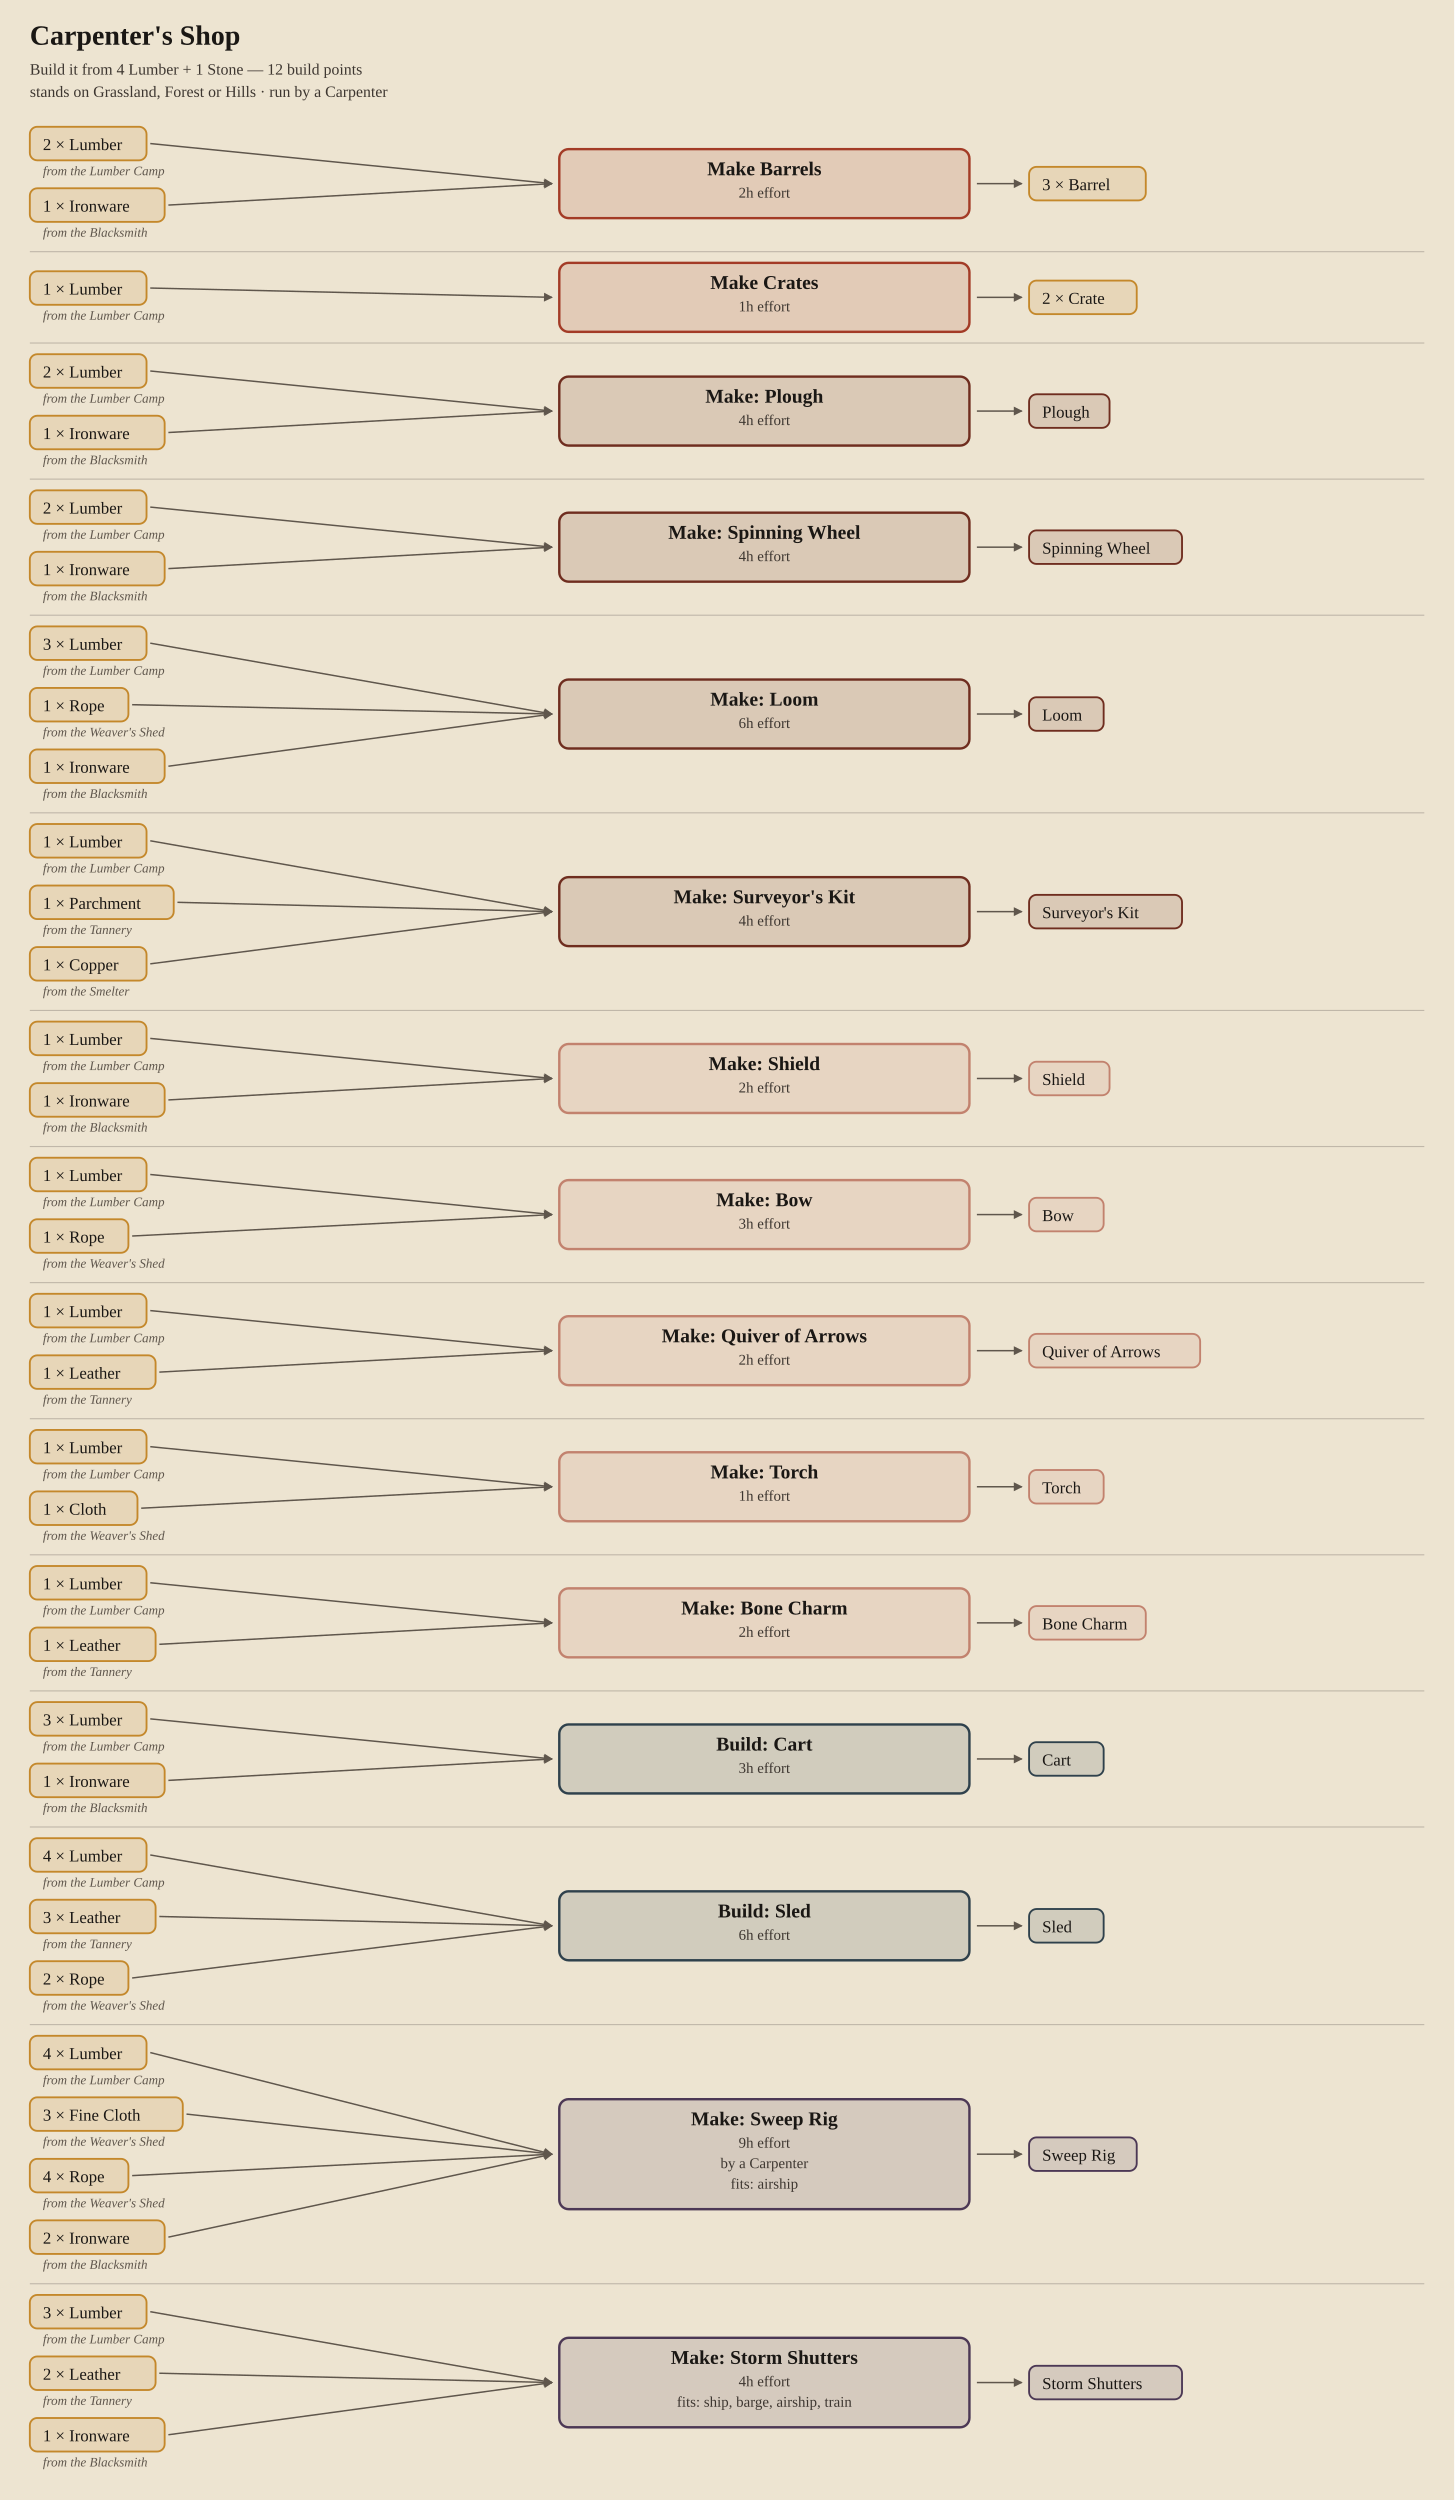
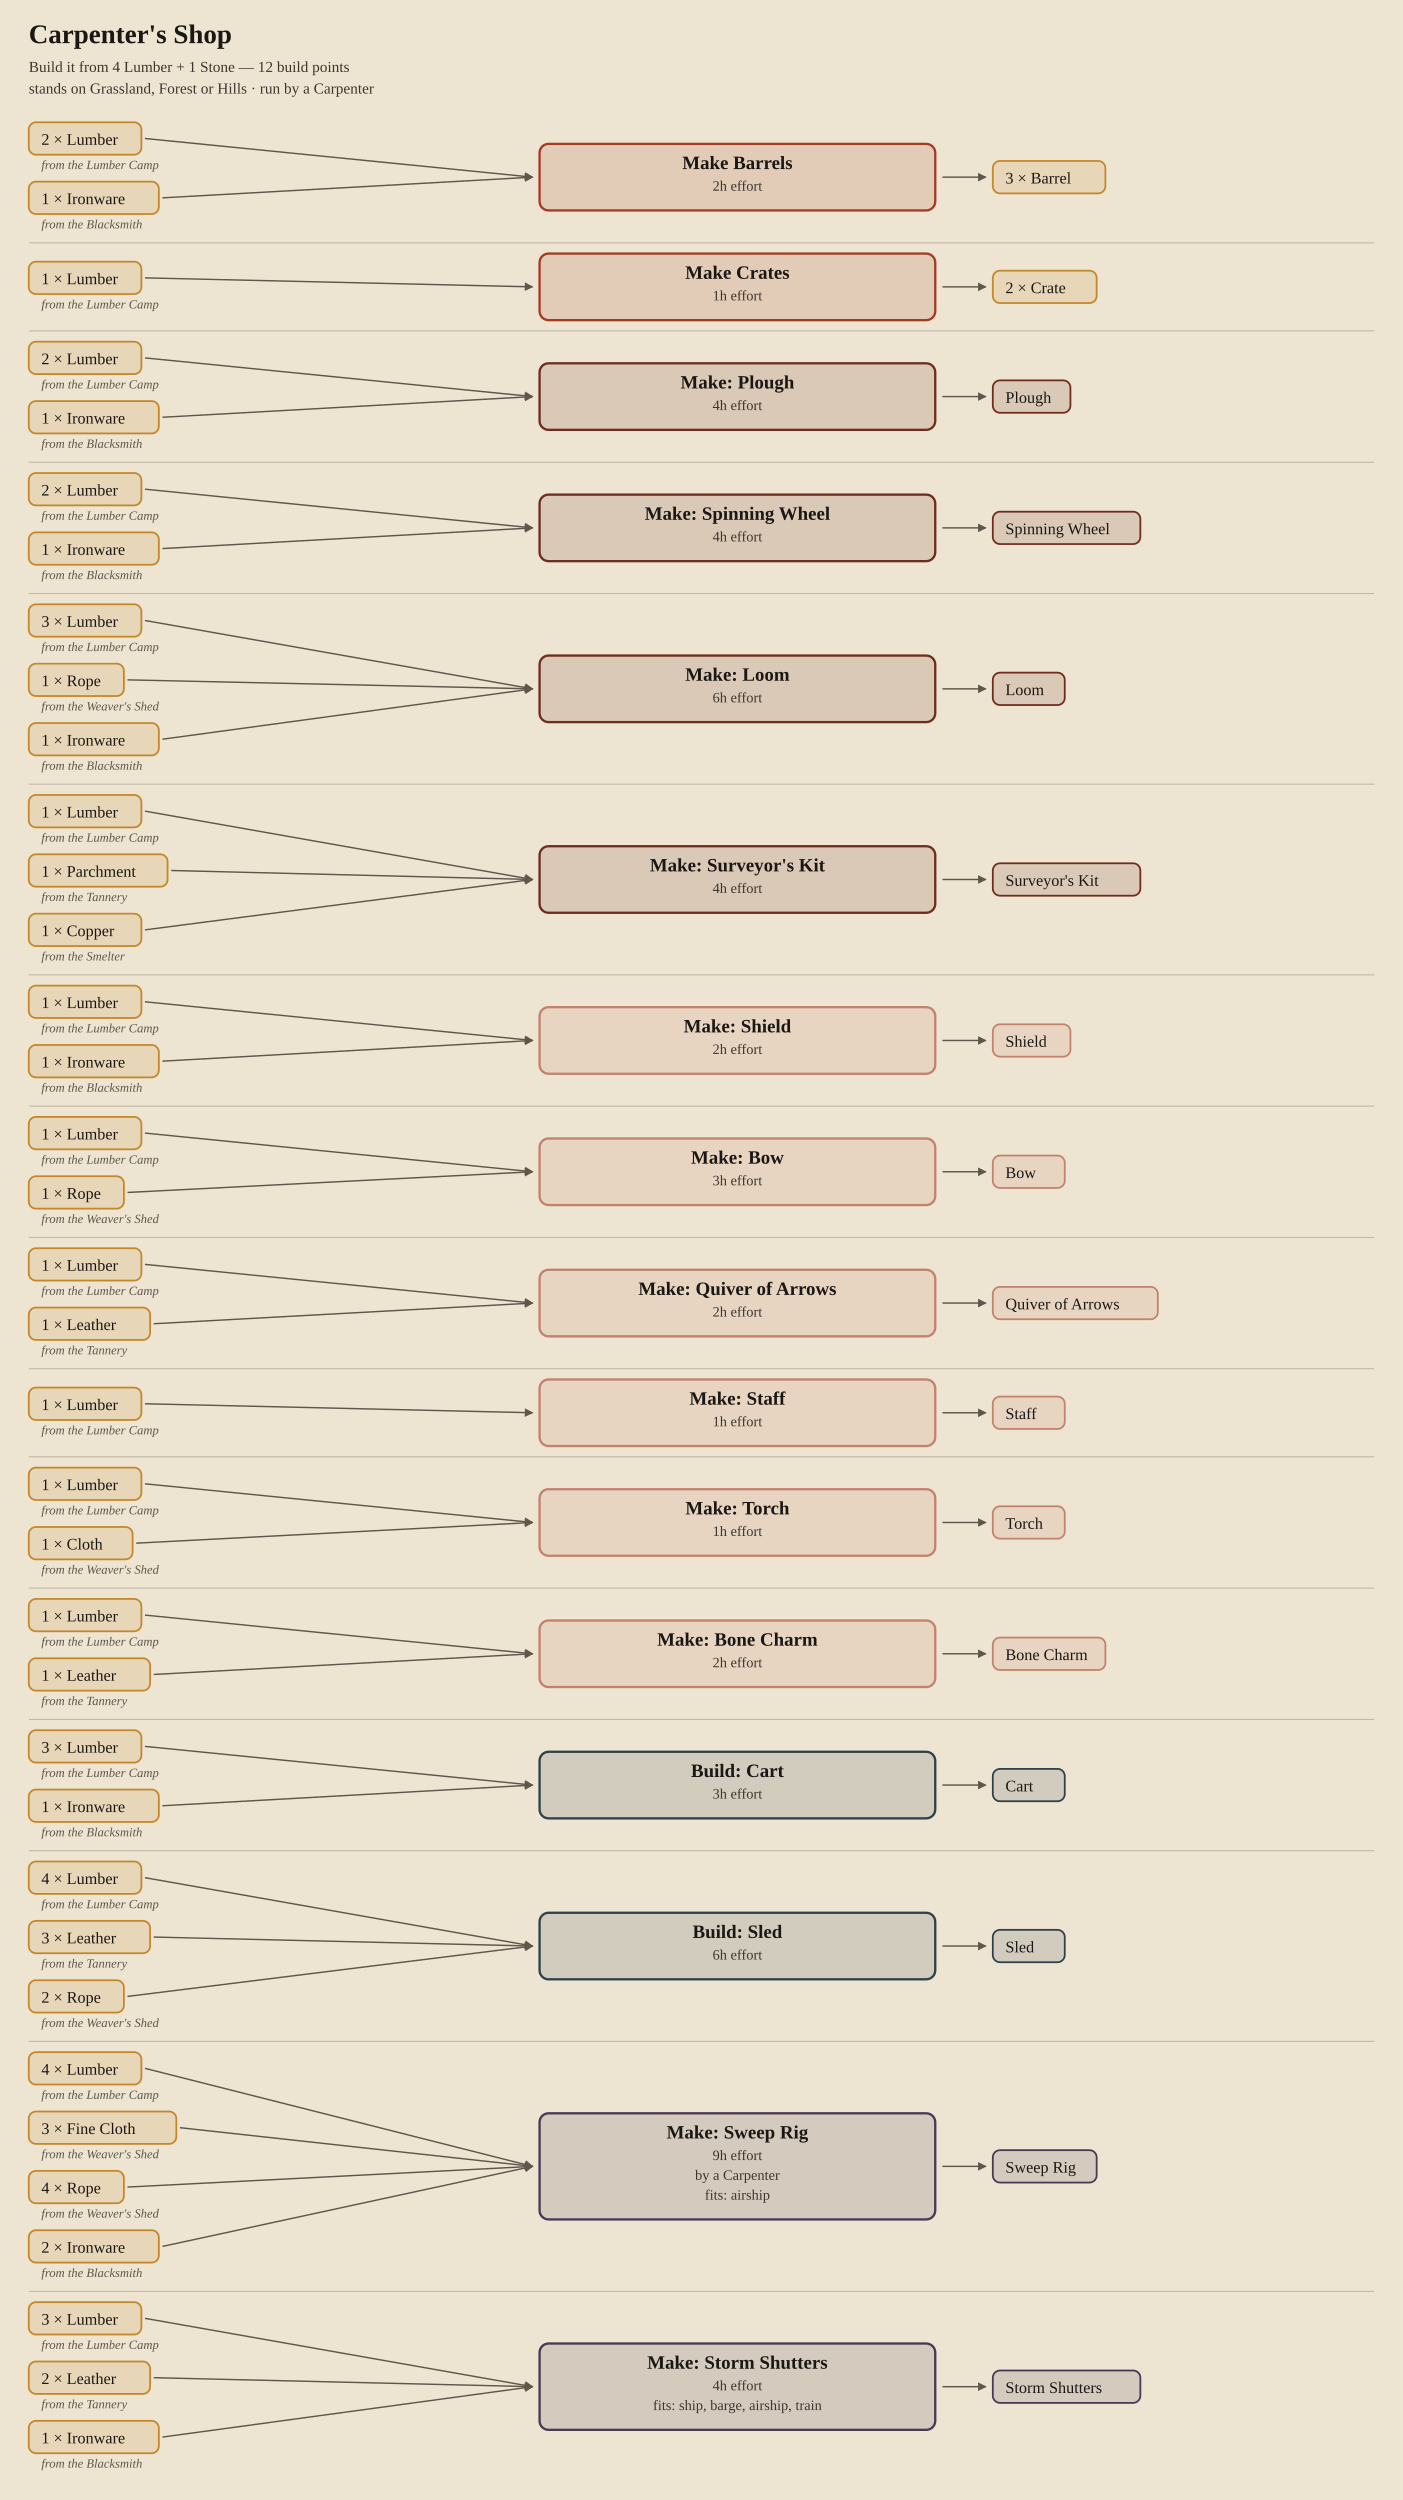
- <svg xmlns="http://www.w3.org/2000/svg" viewBox="0 0 780 1341" font-family="Georgia, 'Times New Roman', serif">
+ <svg xmlns="http://www.w3.org/2000/svg" viewBox="0 0 780 1390" font-family="Georgia, 'Times New Roman', serif">
  <defs>
    <marker id="f-arrow" viewBox="0 0 8 8" refX="7" refY="4" markerWidth="6" markerHeight="6" orient="auto">
      <path d="M0 0L8 4L0 8z" fill="#5F564C" />
    </marker>
  </defs>
-   <rect width="780" height="1341" fill="#EDE4D1" />
+   <rect width="780" height="1390" fill="#EDE4D1" />
  <text x="16" y="24" font-size="15" font-weight="bold" fill="#1A1714" class="f-token" data-kind="buildings" data-id="carpenter">Carpenter's Shop</text>
  <text x="16" y="40" font-size="8.5" fill="#3D3630">Build it from 4 Lumber + 1 Stone — 12 build points</text>
  <text x="16" y="52" font-size="8.5" fill="#3D3630">stands on Grassland, Forest or Hills · run by a Carpenter</text>
  <g class="f-token" data-kind="commodities" data-id="lumber">
    <rect x="16" y="68" width="62.6" height="18" rx="4" fill="#e7d6b8" stroke="#C4882B" stroke-width="1" />
    <text x="23" y="80.5" font-size="9" fill="#1A1714">2 × Lumber</text>
  </g>
  <text x="23" y="94" font-size="7" fill="#5F564C" font-style="italic">from the Lumber Camp</text>
  <line x1="80.6" y1="77" x2="296" y2="98.5" stroke="#5F564C" stroke-width="0.8" marker-end="url(#f-arrow)" />
  <g class="f-token" data-kind="commodities" data-id="ironware">
    <rect x="16" y="101" width="72.32" height="18" rx="4" fill="#e7d6b8" stroke="#C4882B" stroke-width="1" />
    <text x="23" y="113.5" font-size="9" fill="#1A1714">1 × Ironware</text>
  </g>
  <text x="23" y="127" font-size="7" fill="#5F564C" font-style="italic">from the Blacksmith</text>
  <line x1="90.32" y1="110" x2="296" y2="98.5" stroke="#5F564C" stroke-width="0.8" marker-end="url(#f-arrow)" />
  <g class="f-token" data-kind="recipes" data-id="make-barrel">
    <rect x="300" y="80" width="220" height="37" rx="5" fill="#e2cbb7" stroke="#A33B26" stroke-width="1.3" />
    <text x="410" y="94" text-anchor="middle" font-size="10.5" font-weight="bold" fill="#1A1714">Make Barrels</text>
    <text x="410" y="106" text-anchor="middle" font-size="8" fill="#3D3630">2h effort</text>
  </g>
  <line x1="524" y1="98.5" x2="548" y2="98.5" stroke="#5F564C" stroke-width="0.8" marker-end="url(#f-arrow)" />
  <g class="f-token" data-kind="commodities" data-id="barrel">
    <rect x="552" y="89.5" width="62.6" height="18" rx="4" fill="#e7d6b8" stroke="#C4882B" stroke-width="1" />
    <text x="559" y="102" font-size="9" fill="#1A1714">3 × Barrel</text>
  </g>
  <line x1="16" y1="135" x2="764" y2="135" stroke="#C0B7A9" stroke-width="0.6" />
  <g class="f-token" data-kind="commodities" data-id="lumber">
    <rect x="16" y="145.5" width="62.6" height="18" rx="4" fill="#e7d6b8" stroke="#C4882B" stroke-width="1" />
    <text x="23" y="158" font-size="9" fill="#1A1714">1 × Lumber</text>
  </g>
  <text x="23" y="171.5" font-size="7" fill="#5F564C" font-style="italic">from the Lumber Camp</text>
  <line x1="80.6" y1="154.5" x2="296" y2="159.5" stroke="#5F564C" stroke-width="0.8" marker-end="url(#f-arrow)" />
  <g class="f-token" data-kind="recipes" data-id="make-crate">
    <rect x="300" y="141" width="220" height="37" rx="5" fill="#e2cbb7" stroke="#A33B26" stroke-width="1.3" />
    <text x="410" y="155" text-anchor="middle" font-size="10.5" font-weight="bold" fill="#1A1714">Make Crates</text>
    <text x="410" y="167" text-anchor="middle" font-size="8" fill="#3D3630">1h effort</text>
  </g>
  <line x1="524" y1="159.5" x2="548" y2="159.5" stroke="#5F564C" stroke-width="0.8" marker-end="url(#f-arrow)" />
  <g class="f-token" data-kind="commodities" data-id="crate">
    <rect x="552" y="150.5" width="57.74" height="18" rx="4" fill="#e7d6b8" stroke="#C4882B" stroke-width="1" />
    <text x="559" y="163" font-size="9" fill="#1A1714">2 × Crate</text>
  </g>
  <line x1="16" y1="184" x2="764" y2="184" stroke="#C0B7A9" stroke-width="0.6" />
  <g class="f-token" data-kind="commodities" data-id="lumber">
    <rect x="16" y="190" width="62.6" height="18" rx="4" fill="#e7d6b8" stroke="#C4882B" stroke-width="1" />
    <text x="23" y="202.5" font-size="9" fill="#1A1714">2 × Lumber</text>
  </g>
  <text x="23" y="216" font-size="7" fill="#5F564C" font-style="italic">from the Lumber Camp</text>
  <line x1="80.6" y1="199" x2="296" y2="220.5" stroke="#5F564C" stroke-width="0.8" marker-end="url(#f-arrow)" />
  <g class="f-token" data-kind="commodities" data-id="ironware">
    <rect x="16" y="223" width="72.32" height="18" rx="4" fill="#e7d6b8" stroke="#C4882B" stroke-width="1" />
    <text x="23" y="235.5" font-size="9" fill="#1A1714">1 × Ironware</text>
  </g>
  <text x="23" y="249" font-size="7" fill="#5F564C" font-style="italic">from the Blacksmith</text>
  <line x1="90.32" y1="232" x2="296" y2="220.5" stroke="#5F564C" stroke-width="0.8" marker-end="url(#f-arrow)" />
  <g class="f-token" data-kind="tools" data-id="plough">
    <rect x="300" y="202" width="220" height="37" rx="5" fill="#dac9b6" stroke="#6f2d1f" stroke-width="1.3" />
    <text x="410" y="216" text-anchor="middle" font-size="10.5" font-weight="bold" fill="#1A1714">Make: Plough</text>
    <text x="410" y="228" text-anchor="middle" font-size="8" fill="#3D3630">4h effort</text>
  </g>
  <line x1="524" y1="220.5" x2="548" y2="220.5" stroke="#5F564C" stroke-width="0.8" marker-end="url(#f-arrow)" />
  <g class="f-token" data-kind="tools" data-id="plough">
    <rect x="552" y="211.5" width="43.16" height="18" rx="4" fill="#dac9b6" stroke="#6f2d1f" stroke-width="1" />
    <text x="559" y="224" font-size="9" fill="#1A1714">Plough</text>
  </g>
  <line x1="16" y1="257" x2="764" y2="257" stroke="#C0B7A9" stroke-width="0.6" />
  <g class="f-token" data-kind="commodities" data-id="lumber">
    <rect x="16" y="263" width="62.6" height="18" rx="4" fill="#e7d6b8" stroke="#C4882B" stroke-width="1" />
    <text x="23" y="275.5" font-size="9" fill="#1A1714">2 × Lumber</text>
  </g>
  <text x="23" y="289" font-size="7" fill="#5F564C" font-style="italic">from the Lumber Camp</text>
  <line x1="80.6" y1="272" x2="296" y2="293.5" stroke="#5F564C" stroke-width="0.8" marker-end="url(#f-arrow)" />
  <g class="f-token" data-kind="commodities" data-id="ironware">
    <rect x="16" y="296" width="72.32" height="18" rx="4" fill="#e7d6b8" stroke="#C4882B" stroke-width="1" />
    <text x="23" y="308.5" font-size="9" fill="#1A1714">1 × Ironware</text>
  </g>
  <text x="23" y="322" font-size="7" fill="#5F564C" font-style="italic">from the Blacksmith</text>
  <line x1="90.32" y1="305" x2="296" y2="293.5" stroke="#5F564C" stroke-width="0.8" marker-end="url(#f-arrow)" />
  <g class="f-token" data-kind="tools" data-id="spinning-wheel">
    <rect x="300" y="275" width="220" height="37" rx="5" fill="#dac9b6" stroke="#6f2d1f" stroke-width="1.3" />
    <text x="410" y="289" text-anchor="middle" font-size="10.5" font-weight="bold" fill="#1A1714">Make: Spinning Wheel</text>
    <text x="410" y="301" text-anchor="middle" font-size="8" fill="#3D3630">4h effort</text>
  </g>
  <line x1="524" y1="293.5" x2="548" y2="293.5" stroke="#5F564C" stroke-width="0.8" marker-end="url(#f-arrow)" />
  <g class="f-token" data-kind="tools" data-id="spinning-wheel">
    <rect x="552" y="284.5" width="82.04" height="18" rx="4" fill="#dac9b6" stroke="#6f2d1f" stroke-width="1" />
    <text x="559" y="297" font-size="9" fill="#1A1714">Spinning Wheel</text>
  </g>
  <line x1="16" y1="330" x2="764" y2="330" stroke="#C0B7A9" stroke-width="0.6" />
  <g class="f-token" data-kind="commodities" data-id="lumber">
    <rect x="16" y="336" width="62.6" height="18" rx="4" fill="#e7d6b8" stroke="#C4882B" stroke-width="1" />
    <text x="23" y="348.5" font-size="9" fill="#1A1714">3 × Lumber</text>
  </g>
  <text x="23" y="362" font-size="7" fill="#5F564C" font-style="italic">from the Lumber Camp</text>
  <line x1="80.6" y1="345" x2="296" y2="383" stroke="#5F564C" stroke-width="0.8" marker-end="url(#f-arrow)" />
  <g class="f-token" data-kind="commodities" data-id="rope">
    <rect x="16" y="369" width="52.88" height="18" rx="4" fill="#e7d6b8" stroke="#C4882B" stroke-width="1" />
    <text x="23" y="381.5" font-size="9" fill="#1A1714">1 × Rope</text>
  </g>
  <text x="23" y="395" font-size="7" fill="#5F564C" font-style="italic">from the Weaver's Shed</text>
  <line x1="70.88" y1="378" x2="296" y2="383" stroke="#5F564C" stroke-width="0.8" marker-end="url(#f-arrow)" />
  <g class="f-token" data-kind="commodities" data-id="ironware">
    <rect x="16" y="402" width="72.32" height="18" rx="4" fill="#e7d6b8" stroke="#C4882B" stroke-width="1" />
    <text x="23" y="414.5" font-size="9" fill="#1A1714">1 × Ironware</text>
  </g>
  <text x="23" y="428" font-size="7" fill="#5F564C" font-style="italic">from the Blacksmith</text>
  <line x1="90.32" y1="411" x2="296" y2="383" stroke="#5F564C" stroke-width="0.8" marker-end="url(#f-arrow)" />
  <g class="f-token" data-kind="tools" data-id="loom">
    <rect x="300" y="364.5" width="220" height="37" rx="5" fill="#dac9b6" stroke="#6f2d1f" stroke-width="1.3" />
    <text x="410" y="378.5" text-anchor="middle" font-size="10.5" font-weight="bold" fill="#1A1714">Make: Loom</text>
    <text x="410" y="390.5" text-anchor="middle" font-size="8" fill="#3D3630">6h effort</text>
  </g>
  <line x1="524" y1="383" x2="548" y2="383" stroke="#5F564C" stroke-width="0.8" marker-end="url(#f-arrow)" />
  <g class="f-token" data-kind="tools" data-id="loom">
    <rect x="552" y="374" width="40" height="18" rx="4" fill="#dac9b6" stroke="#6f2d1f" stroke-width="1" />
    <text x="559" y="386.5" font-size="9" fill="#1A1714">Loom</text>
  </g>
  <line x1="16" y1="436" x2="764" y2="436" stroke="#C0B7A9" stroke-width="0.6" />
  <g class="f-token" data-kind="commodities" data-id="lumber">
    <rect x="16" y="442" width="62.6" height="18" rx="4" fill="#e7d6b8" stroke="#C4882B" stroke-width="1" />
    <text x="23" y="454.5" font-size="9" fill="#1A1714">1 × Lumber</text>
  </g>
  <text x="23" y="468" font-size="7" fill="#5F564C" font-style="italic">from the Lumber Camp</text>
  <line x1="80.6" y1="451" x2="296" y2="489" stroke="#5F564C" stroke-width="0.8" marker-end="url(#f-arrow)" />
  <g class="f-token" data-kind="commodities" data-id="parchment">
    <rect x="16" y="475" width="77.18" height="18" rx="4" fill="#e7d6b8" stroke="#C4882B" stroke-width="1" />
    <text x="23" y="487.5" font-size="9" fill="#1A1714">1 × Parchment</text>
  </g>
  <text x="23" y="501" font-size="7" fill="#5F564C" font-style="italic">from the Tannery</text>
  <line x1="95.18" y1="484" x2="296" y2="489" stroke="#5F564C" stroke-width="0.8" marker-end="url(#f-arrow)" />
  <g class="f-token" data-kind="commodities" data-id="copper">
    <rect x="16" y="508" width="62.6" height="18" rx="4" fill="#e7d6b8" stroke="#C4882B" stroke-width="1" />
    <text x="23" y="520.5" font-size="9" fill="#1A1714">1 × Copper</text>
  </g>
  <text x="23" y="534" font-size="7" fill="#5F564C" font-style="italic">from the Smelter</text>
  <line x1="80.6" y1="517" x2="296" y2="489" stroke="#5F564C" stroke-width="0.8" marker-end="url(#f-arrow)" />
  <g class="f-token" data-kind="tools" data-id="surveyors-kit">
    <rect x="300" y="470.5" width="220" height="37" rx="5" fill="#dac9b6" stroke="#6f2d1f" stroke-width="1.3" />
    <text x="410" y="484.5" text-anchor="middle" font-size="10.5" font-weight="bold" fill="#1A1714">Make: Surveyor's Kit</text>
    <text x="410" y="496.5" text-anchor="middle" font-size="8" fill="#3D3630">4h effort</text>
  </g>
  <line x1="524" y1="489" x2="548" y2="489" stroke="#5F564C" stroke-width="0.8" marker-end="url(#f-arrow)" />
  <g class="f-token" data-kind="tools" data-id="surveyors-kit">
    <rect x="552" y="480" width="82.04" height="18" rx="4" fill="#dac9b6" stroke="#6f2d1f" stroke-width="1" />
    <text x="559" y="492.5" font-size="9" fill="#1A1714">Surveyor's Kit</text>
  </g>
  <line x1="16" y1="542" x2="764" y2="542" stroke="#C0B7A9" stroke-width="0.6" />
  <g class="f-token" data-kind="commodities" data-id="lumber">
    <rect x="16" y="548" width="62.6" height="18" rx="4" fill="#e7d6b8" stroke="#C4882B" stroke-width="1" />
    <text x="23" y="560.5" font-size="9" fill="#1A1714">1 × Lumber</text>
  </g>
  <text x="23" y="574" font-size="7" fill="#5F564C" font-style="italic">from the Lumber Camp</text>
  <line x1="80.6" y1="557" x2="296" y2="578.5" stroke="#5F564C" stroke-width="0.8" marker-end="url(#f-arrow)" />
  <g class="f-token" data-kind="commodities" data-id="ironware">
    <rect x="16" y="581" width="72.32" height="18" rx="4" fill="#e7d6b8" stroke="#C4882B" stroke-width="1" />
    <text x="23" y="593.5" font-size="9" fill="#1A1714">1 × Ironware</text>
  </g>
  <text x="23" y="607" font-size="7" fill="#5F564C" font-style="italic">from the Blacksmith</text>
  <line x1="90.32" y1="590" x2="296" y2="578.5" stroke="#5F564C" stroke-width="0.8" marker-end="url(#f-arrow)" />
  <g class="f-token" data-kind="items" data-id="shield">
    <rect x="300" y="560" width="220" height="37" rx="5" fill="#e7d5c2" stroke="#c2826e" stroke-width="1.3" />
    <text x="410" y="574" text-anchor="middle" font-size="10.5" font-weight="bold" fill="#1A1714">Make: Shield</text>
    <text x="410" y="586" text-anchor="middle" font-size="8" fill="#3D3630">2h effort</text>
  </g>
  <line x1="524" y1="578.5" x2="548" y2="578.5" stroke="#5F564C" stroke-width="0.8" marker-end="url(#f-arrow)" />
  <g class="f-token" data-kind="items" data-id="shield">
    <rect x="552" y="569.5" width="43.16" height="18" rx="4" fill="#e7d5c2" stroke="#c2826e" stroke-width="1" />
    <text x="559" y="582" font-size="9" fill="#1A1714">Shield</text>
  </g>
  <line x1="16" y1="615" x2="764" y2="615" stroke="#C0B7A9" stroke-width="0.6" />
  <g class="f-token" data-kind="commodities" data-id="lumber">
    <rect x="16" y="621" width="62.6" height="18" rx="4" fill="#e7d6b8" stroke="#C4882B" stroke-width="1" />
    <text x="23" y="633.5" font-size="9" fill="#1A1714">1 × Lumber</text>
  </g>
  <text x="23" y="647" font-size="7" fill="#5F564C" font-style="italic">from the Lumber Camp</text>
  <line x1="80.6" y1="630" x2="296" y2="651.5" stroke="#5F564C" stroke-width="0.8" marker-end="url(#f-arrow)" />
  <g class="f-token" data-kind="commodities" data-id="rope">
    <rect x="16" y="654" width="52.88" height="18" rx="4" fill="#e7d6b8" stroke="#C4882B" stroke-width="1" />
    <text x="23" y="666.5" font-size="9" fill="#1A1714">1 × Rope</text>
  </g>
  <text x="23" y="680" font-size="7" fill="#5F564C" font-style="italic">from the Weaver's Shed</text>
  <line x1="70.88" y1="663" x2="296" y2="651.5" stroke="#5F564C" stroke-width="0.8" marker-end="url(#f-arrow)" />
  <g class="f-token" data-kind="items" data-id="bow">
    <rect x="300" y="633" width="220" height="37" rx="5" fill="#e7d5c2" stroke="#c2826e" stroke-width="1.3" />
    <text x="410" y="647" text-anchor="middle" font-size="10.5" font-weight="bold" fill="#1A1714">Make: Bow</text>
    <text x="410" y="659" text-anchor="middle" font-size="8" fill="#3D3630">3h effort</text>
  </g>
  <line x1="524" y1="651.5" x2="548" y2="651.5" stroke="#5F564C" stroke-width="0.8" marker-end="url(#f-arrow)" />
  <g class="f-token" data-kind="items" data-id="bow">
    <rect x="552" y="642.5" width="40" height="18" rx="4" fill="#e7d5c2" stroke="#c2826e" stroke-width="1" />
    <text x="559" y="655" font-size="9" fill="#1A1714">Bow</text>
  </g>
  <line x1="16" y1="688" x2="764" y2="688" stroke="#C0B7A9" stroke-width="0.6" />
  <g class="f-token" data-kind="commodities" data-id="lumber">
    <rect x="16" y="694" width="62.6" height="18" rx="4" fill="#e7d6b8" stroke="#C4882B" stroke-width="1" />
    <text x="23" y="706.5" font-size="9" fill="#1A1714">1 × Lumber</text>
  </g>
  <text x="23" y="720" font-size="7" fill="#5F564C" font-style="italic">from the Lumber Camp</text>
  <line x1="80.6" y1="703" x2="296" y2="724.5" stroke="#5F564C" stroke-width="0.8" marker-end="url(#f-arrow)" />
  <g class="f-token" data-kind="commodities" data-id="leather">
    <rect x="16" y="727" width="67.46" height="18" rx="4" fill="#e7d6b8" stroke="#C4882B" stroke-width="1" />
    <text x="23" y="739.5" font-size="9" fill="#1A1714">1 × Leather</text>
  </g>
  <text x="23" y="753" font-size="7" fill="#5F564C" font-style="italic">from the Tannery</text>
  <line x1="85.46" y1="736" x2="296" y2="724.5" stroke="#5F564C" stroke-width="0.8" marker-end="url(#f-arrow)" />
  <g class="f-token" data-kind="items" data-id="quiver">
    <rect x="300" y="706" width="220" height="37" rx="5" fill="#e7d5c2" stroke="#c2826e" stroke-width="1.3" />
    <text x="410" y="720" text-anchor="middle" font-size="10.5" font-weight="bold" fill="#1A1714">Make: Quiver of Arrows</text>
    <text x="410" y="732" text-anchor="middle" font-size="8" fill="#3D3630">2h effort</text>
  </g>
  <line x1="524" y1="724.5" x2="548" y2="724.5" stroke="#5F564C" stroke-width="0.8" marker-end="url(#f-arrow)" />
  <g class="f-token" data-kind="items" data-id="quiver">
    <rect x="552" y="715.5" width="91.76" height="18" rx="4" fill="#e7d5c2" stroke="#c2826e" stroke-width="1" />
    <text x="559" y="728" font-size="9" fill="#1A1714">Quiver of Arrows</text>
  </g>
  <line x1="16" y1="761" x2="764" y2="761" stroke="#C0B7A9" stroke-width="0.6" />
  <g class="f-token" data-kind="commodities" data-id="lumber">
-     <rect x="16" y="767" width="62.6" height="18" rx="4" fill="#e7d6b8" stroke="#C4882B" stroke-width="1" />
-     <text x="23" y="779.5" font-size="9" fill="#1A1714">1 × Lumber</text>
-   </g>
-   <text x="23" y="793" font-size="7" fill="#5F564C" font-style="italic">from the Lumber Camp</text>
-   <line x1="80.6" y1="776" x2="296" y2="797.5" stroke="#5F564C" stroke-width="0.8" marker-end="url(#f-arrow)" />
+     <rect x="16" y="771.5" width="62.6" height="18" rx="4" fill="#e7d6b8" stroke="#C4882B" stroke-width="1" />
+     <text x="23" y="784" font-size="9" fill="#1A1714">1 × Lumber</text>
+   </g>
+   <text x="23" y="797.5" font-size="7" fill="#5F564C" font-style="italic">from the Lumber Camp</text>
+   <line x1="80.6" y1="780.5" x2="296" y2="785.5" stroke="#5F564C" stroke-width="0.8" marker-end="url(#f-arrow)" />
+   <g class="f-token" data-kind="items" data-id="staff">
+     <rect x="300" y="767" width="220" height="37" rx="5" fill="#e7d5c2" stroke="#c2826e" stroke-width="1.3" />
+     <text x="410" y="781" text-anchor="middle" font-size="10.5" font-weight="bold" fill="#1A1714">Make: Staff</text>
+     <text x="410" y="793" text-anchor="middle" font-size="8" fill="#3D3630">1h effort</text>
+   </g>
+   <line x1="524" y1="785.5" x2="548" y2="785.5" stroke="#5F564C" stroke-width="0.8" marker-end="url(#f-arrow)" />
+   <g class="f-token" data-kind="items" data-id="staff">
+     <rect x="552" y="776.5" width="40" height="18" rx="4" fill="#e7d5c2" stroke="#c2826e" stroke-width="1" />
+     <text x="559" y="789" font-size="9" fill="#1A1714">Staff</text>
+   </g>
+   <line x1="16" y1="810" x2="764" y2="810" stroke="#C0B7A9" stroke-width="0.6" />
+   <g class="f-token" data-kind="commodities" data-id="lumber">
+     <rect x="16" y="816" width="62.6" height="18" rx="4" fill="#e7d6b8" stroke="#C4882B" stroke-width="1" />
+     <text x="23" y="828.5" font-size="9" fill="#1A1714">1 × Lumber</text>
+   </g>
+   <text x="23" y="842" font-size="7" fill="#5F564C" font-style="italic">from the Lumber Camp</text>
+   <line x1="80.6" y1="825" x2="296" y2="846.5" stroke="#5F564C" stroke-width="0.8" marker-end="url(#f-arrow)" />
  <g class="f-token" data-kind="commodities" data-id="cloth">
-     <rect x="16" y="800" width="57.74" height="18" rx="4" fill="#e7d6b8" stroke="#C4882B" stroke-width="1" />
-     <text x="23" y="812.5" font-size="9" fill="#1A1714">1 × Cloth</text>
-   </g>
-   <text x="23" y="826" font-size="7" fill="#5F564C" font-style="italic">from the Weaver's Shed</text>
-   <line x1="75.74" y1="809" x2="296" y2="797.5" stroke="#5F564C" stroke-width="0.8" marker-end="url(#f-arrow)" />
+     <rect x="16" y="849" width="57.74" height="18" rx="4" fill="#e7d6b8" stroke="#C4882B" stroke-width="1" />
+     <text x="23" y="861.5" font-size="9" fill="#1A1714">1 × Cloth</text>
+   </g>
+   <text x="23" y="875" font-size="7" fill="#5F564C" font-style="italic">from the Weaver's Shed</text>
+   <line x1="75.74" y1="858" x2="296" y2="846.5" stroke="#5F564C" stroke-width="0.8" marker-end="url(#f-arrow)" />
  <g class="f-token" data-kind="items" data-id="torch">
-     <rect x="300" y="779" width="220" height="37" rx="5" fill="#e7d5c2" stroke="#c2826e" stroke-width="1.3" />
-     <text x="410" y="793" text-anchor="middle" font-size="10.5" font-weight="bold" fill="#1A1714">Make: Torch</text>
-     <text x="410" y="805" text-anchor="middle" font-size="8" fill="#3D3630">1h effort</text>
-   </g>
-   <line x1="524" y1="797.5" x2="548" y2="797.5" stroke="#5F564C" stroke-width="0.8" marker-end="url(#f-arrow)" />
+     <rect x="300" y="828" width="220" height="37" rx="5" fill="#e7d5c2" stroke="#c2826e" stroke-width="1.3" />
+     <text x="410" y="842" text-anchor="middle" font-size="10.5" font-weight="bold" fill="#1A1714">Make: Torch</text>
+     <text x="410" y="854" text-anchor="middle" font-size="8" fill="#3D3630">1h effort</text>
+   </g>
+   <line x1="524" y1="846.5" x2="548" y2="846.5" stroke="#5F564C" stroke-width="0.8" marker-end="url(#f-arrow)" />
  <g class="f-token" data-kind="items" data-id="torch">
-     <rect x="552" y="788.5" width="40" height="18" rx="4" fill="#e7d5c2" stroke="#c2826e" stroke-width="1" />
-     <text x="559" y="801" font-size="9" fill="#1A1714">Torch</text>
-   </g>
-   <line x1="16" y1="834" x2="764" y2="834" stroke="#C0B7A9" stroke-width="0.6" />
-   <g class="f-token" data-kind="commodities" data-id="lumber">
-     <rect x="16" y="840" width="62.6" height="18" rx="4" fill="#e7d6b8" stroke="#C4882B" stroke-width="1" />
-     <text x="23" y="852.5" font-size="9" fill="#1A1714">1 × Lumber</text>
-   </g>
-   <text x="23" y="866" font-size="7" fill="#5F564C" font-style="italic">from the Lumber Camp</text>
-   <line x1="80.6" y1="849" x2="296" y2="870.5" stroke="#5F564C" stroke-width="0.8" marker-end="url(#f-arrow)" />
+     <rect x="552" y="837.5" width="40" height="18" rx="4" fill="#e7d5c2" stroke="#c2826e" stroke-width="1" />
+     <text x="559" y="850" font-size="9" fill="#1A1714">Torch</text>
+   </g>
+   <line x1="16" y1="883" x2="764" y2="883" stroke="#C0B7A9" stroke-width="0.6" />
+   <g class="f-token" data-kind="commodities" data-id="lumber">
+     <rect x="16" y="889" width="62.6" height="18" rx="4" fill="#e7d6b8" stroke="#C4882B" stroke-width="1" />
+     <text x="23" y="901.5" font-size="9" fill="#1A1714">1 × Lumber</text>
+   </g>
+   <text x="23" y="915" font-size="7" fill="#5F564C" font-style="italic">from the Lumber Camp</text>
+   <line x1="80.6" y1="898" x2="296" y2="919.5" stroke="#5F564C" stroke-width="0.8" marker-end="url(#f-arrow)" />
  <g class="f-token" data-kind="commodities" data-id="leather">
-     <rect x="16" y="873" width="67.46" height="18" rx="4" fill="#e7d6b8" stroke="#C4882B" stroke-width="1" />
-     <text x="23" y="885.5" font-size="9" fill="#1A1714">1 × Leather</text>
-   </g>
-   <text x="23" y="899" font-size="7" fill="#5F564C" font-style="italic">from the Tannery</text>
-   <line x1="85.46" y1="882" x2="296" y2="870.5" stroke="#5F564C" stroke-width="0.8" marker-end="url(#f-arrow)" />
+     <rect x="16" y="922" width="67.46" height="18" rx="4" fill="#e7d6b8" stroke="#C4882B" stroke-width="1" />
+     <text x="23" y="934.5" font-size="9" fill="#1A1714">1 × Leather</text>
+   </g>
+   <text x="23" y="948" font-size="7" fill="#5F564C" font-style="italic">from the Tannery</text>
+   <line x1="85.46" y1="931" x2="296" y2="919.5" stroke="#5F564C" stroke-width="0.8" marker-end="url(#f-arrow)" />
  <g class="f-token" data-kind="items" data-id="talisman-bone-charm">
-     <rect x="300" y="852" width="220" height="37" rx="5" fill="#e7d5c2" stroke="#c2826e" stroke-width="1.3" />
-     <text x="410" y="866" text-anchor="middle" font-size="10.5" font-weight="bold" fill="#1A1714">Make: Bone Charm</text>
-     <text x="410" y="878" text-anchor="middle" font-size="8" fill="#3D3630">2h effort</text>
-   </g>
-   <line x1="524" y1="870.5" x2="548" y2="870.5" stroke="#5F564C" stroke-width="0.8" marker-end="url(#f-arrow)" />
+     <rect x="300" y="901" width="220" height="37" rx="5" fill="#e7d5c2" stroke="#c2826e" stroke-width="1.3" />
+     <text x="410" y="915" text-anchor="middle" font-size="10.5" font-weight="bold" fill="#1A1714">Make: Bone Charm</text>
+     <text x="410" y="927" text-anchor="middle" font-size="8" fill="#3D3630">2h effort</text>
+   </g>
+   <line x1="524" y1="919.5" x2="548" y2="919.5" stroke="#5F564C" stroke-width="0.8" marker-end="url(#f-arrow)" />
  <g class="f-token" data-kind="items" data-id="talisman-bone-charm">
-     <rect x="552" y="861.5" width="62.6" height="18" rx="4" fill="#e7d5c2" stroke="#c2826e" stroke-width="1" />
-     <text x="559" y="874" font-size="9" fill="#1A1714">Bone Charm</text>
-   </g>
-   <line x1="16" y1="907" x2="764" y2="907" stroke="#C0B7A9" stroke-width="0.6" />
-   <g class="f-token" data-kind="commodities" data-id="lumber">
-     <rect x="16" y="913" width="62.6" height="18" rx="4" fill="#e7d6b8" stroke="#C4882B" stroke-width="1" />
-     <text x="23" y="925.5" font-size="9" fill="#1A1714">3 × Lumber</text>
-   </g>
-   <text x="23" y="939" font-size="7" fill="#5F564C" font-style="italic">from the Lumber Camp</text>
-   <line x1="80.6" y1="922" x2="296" y2="943.5" stroke="#5F564C" stroke-width="0.8" marker-end="url(#f-arrow)" />
-   <g class="f-token" data-kind="commodities" data-id="ironware">
-     <rect x="16" y="946" width="72.32" height="18" rx="4" fill="#e7d6b8" stroke="#C4882B" stroke-width="1" />
-     <text x="23" y="958.5" font-size="9" fill="#1A1714">1 × Ironware</text>
-   </g>
-   <text x="23" y="972" font-size="7" fill="#5F564C" font-style="italic">from the Blacksmith</text>
-   <line x1="90.32" y1="955" x2="296" y2="943.5" stroke="#5F564C" stroke-width="0.8" marker-end="url(#f-arrow)" />
+     <rect x="552" y="910.5" width="62.6" height="18" rx="4" fill="#e7d5c2" stroke="#c2826e" stroke-width="1" />
+     <text x="559" y="923" font-size="9" fill="#1A1714">Bone Charm</text>
+   </g>
+   <line x1="16" y1="956" x2="764" y2="956" stroke="#C0B7A9" stroke-width="0.6" />
+   <g class="f-token" data-kind="commodities" data-id="lumber">
+     <rect x="16" y="962" width="62.6" height="18" rx="4" fill="#e7d6b8" stroke="#C4882B" stroke-width="1" />
+     <text x="23" y="974.5" font-size="9" fill="#1A1714">3 × Lumber</text>
+   </g>
+   <text x="23" y="988" font-size="7" fill="#5F564C" font-style="italic">from the Lumber Camp</text>
+   <line x1="80.6" y1="971" x2="296" y2="992.5" stroke="#5F564C" stroke-width="0.8" marker-end="url(#f-arrow)" />
+   <g class="f-token" data-kind="commodities" data-id="ironware">
+     <rect x="16" y="995" width="72.32" height="18" rx="4" fill="#e7d6b8" stroke="#C4882B" stroke-width="1" />
+     <text x="23" y="1007.5" font-size="9" fill="#1A1714">1 × Ironware</text>
+   </g>
+   <text x="23" y="1021" font-size="7" fill="#5F564C" font-style="italic">from the Blacksmith</text>
+   <line x1="90.32" y1="1004" x2="296" y2="992.5" stroke="#5F564C" stroke-width="0.8" marker-end="url(#f-arrow)" />
  <g class="f-token" data-kind="transport" data-id="cart">
-     <rect x="300" y="925" width="220" height="37" rx="5" fill="#d1ccbd" stroke="#2f414c" stroke-width="1.3" />
-     <text x="410" y="939" text-anchor="middle" font-size="10.5" font-weight="bold" fill="#1A1714">Build: Cart</text>
-     <text x="410" y="951" text-anchor="middle" font-size="8" fill="#3D3630">3h effort</text>
-   </g>
-   <line x1="524" y1="943.5" x2="548" y2="943.5" stroke="#5F564C" stroke-width="0.8" marker-end="url(#f-arrow)" />
+     <rect x="300" y="974" width="220" height="37" rx="5" fill="#d1ccbd" stroke="#2f414c" stroke-width="1.3" />
+     <text x="410" y="988" text-anchor="middle" font-size="10.5" font-weight="bold" fill="#1A1714">Build: Cart</text>
+     <text x="410" y="1000" text-anchor="middle" font-size="8" fill="#3D3630">3h effort</text>
+   </g>
+   <line x1="524" y1="992.5" x2="548" y2="992.5" stroke="#5F564C" stroke-width="0.8" marker-end="url(#f-arrow)" />
  <g class="f-token" data-kind="transport" data-id="cart">
-     <rect x="552" y="934.5" width="40" height="18" rx="4" fill="#d1ccbd" stroke="#2f414c" stroke-width="1" />
-     <text x="559" y="947" font-size="9" fill="#1A1714">Cart</text>
-   </g>
-   <line x1="16" y1="980" x2="764" y2="980" stroke="#C0B7A9" stroke-width="0.6" />
-   <g class="f-token" data-kind="commodities" data-id="lumber">
-     <rect x="16" y="986" width="62.6" height="18" rx="4" fill="#e7d6b8" stroke="#C4882B" stroke-width="1" />
-     <text x="23" y="998.5" font-size="9" fill="#1A1714">4 × Lumber</text>
-   </g>
-   <text x="23" y="1012" font-size="7" fill="#5F564C" font-style="italic">from the Lumber Camp</text>
-   <line x1="80.6" y1="995" x2="296" y2="1033" stroke="#5F564C" stroke-width="0.8" marker-end="url(#f-arrow)" />
+     <rect x="552" y="983.5" width="40" height="18" rx="4" fill="#d1ccbd" stroke="#2f414c" stroke-width="1" />
+     <text x="559" y="996" font-size="9" fill="#1A1714">Cart</text>
+   </g>
+   <line x1="16" y1="1029" x2="764" y2="1029" stroke="#C0B7A9" stroke-width="0.6" />
+   <g class="f-token" data-kind="commodities" data-id="lumber">
+     <rect x="16" y="1035" width="62.6" height="18" rx="4" fill="#e7d6b8" stroke="#C4882B" stroke-width="1" />
+     <text x="23" y="1047.5" font-size="9" fill="#1A1714">4 × Lumber</text>
+   </g>
+   <text x="23" y="1061" font-size="7" fill="#5F564C" font-style="italic">from the Lumber Camp</text>
+   <line x1="80.6" y1="1044" x2="296" y2="1082" stroke="#5F564C" stroke-width="0.8" marker-end="url(#f-arrow)" />
  <g class="f-token" data-kind="commodities" data-id="leather">
-     <rect x="16" y="1019" width="67.46" height="18" rx="4" fill="#e7d6b8" stroke="#C4882B" stroke-width="1" />
-     <text x="23" y="1031.5" font-size="9" fill="#1A1714">3 × Leather</text>
-   </g>
-   <text x="23" y="1045" font-size="7" fill="#5F564C" font-style="italic">from the Tannery</text>
-   <line x1="85.46" y1="1028" x2="296" y2="1033" stroke="#5F564C" stroke-width="0.8" marker-end="url(#f-arrow)" />
+     <rect x="16" y="1068" width="67.46" height="18" rx="4" fill="#e7d6b8" stroke="#C4882B" stroke-width="1" />
+     <text x="23" y="1080.5" font-size="9" fill="#1A1714">3 × Leather</text>
+   </g>
+   <text x="23" y="1094" font-size="7" fill="#5F564C" font-style="italic">from the Tannery</text>
+   <line x1="85.46" y1="1077" x2="296" y2="1082" stroke="#5F564C" stroke-width="0.8" marker-end="url(#f-arrow)" />
  <g class="f-token" data-kind="commodities" data-id="rope">
-     <rect x="16" y="1052" width="52.88" height="18" rx="4" fill="#e7d6b8" stroke="#C4882B" stroke-width="1" />
-     <text x="23" y="1064.5" font-size="9" fill="#1A1714">2 × Rope</text>
-   </g>
-   <text x="23" y="1078" font-size="7" fill="#5F564C" font-style="italic">from the Weaver's Shed</text>
-   <line x1="70.88" y1="1061" x2="296" y2="1033" stroke="#5F564C" stroke-width="0.8" marker-end="url(#f-arrow)" />
+     <rect x="16" y="1101" width="52.88" height="18" rx="4" fill="#e7d6b8" stroke="#C4882B" stroke-width="1" />
+     <text x="23" y="1113.5" font-size="9" fill="#1A1714">2 × Rope</text>
+   </g>
+   <text x="23" y="1127" font-size="7" fill="#5F564C" font-style="italic">from the Weaver's Shed</text>
+   <line x1="70.88" y1="1110" x2="296" y2="1082" stroke="#5F564C" stroke-width="0.8" marker-end="url(#f-arrow)" />
  <g class="f-token" data-kind="transport" data-id="sled">
-     <rect x="300" y="1014.5" width="220" height="37" rx="5" fill="#d1ccbd" stroke="#2f414c" stroke-width="1.3" />
-     <text x="410" y="1028.5" text-anchor="middle" font-size="10.5" font-weight="bold" fill="#1A1714">Build: Sled</text>
-     <text x="410" y="1040.5" text-anchor="middle" font-size="8" fill="#3D3630">6h effort</text>
-   </g>
-   <line x1="524" y1="1033" x2="548" y2="1033" stroke="#5F564C" stroke-width="0.8" marker-end="url(#f-arrow)" />
+     <rect x="300" y="1063.5" width="220" height="37" rx="5" fill="#d1ccbd" stroke="#2f414c" stroke-width="1.3" />
+     <text x="410" y="1077.5" text-anchor="middle" font-size="10.5" font-weight="bold" fill="#1A1714">Build: Sled</text>
+     <text x="410" y="1089.5" text-anchor="middle" font-size="8" fill="#3D3630">6h effort</text>
+   </g>
+   <line x1="524" y1="1082" x2="548" y2="1082" stroke="#5F564C" stroke-width="0.8" marker-end="url(#f-arrow)" />
  <g class="f-token" data-kind="transport" data-id="sled">
-     <rect x="552" y="1024" width="40" height="18" rx="4" fill="#d1ccbd" stroke="#2f414c" stroke-width="1" />
-     <text x="559" y="1036.5" font-size="9" fill="#1A1714">Sled</text>
-   </g>
-   <line x1="16" y1="1086" x2="764" y2="1086" stroke="#C0B7A9" stroke-width="0.6" />
-   <g class="f-token" data-kind="commodities" data-id="lumber">
-     <rect x="16" y="1092" width="62.6" height="18" rx="4" fill="#e7d6b8" stroke="#C4882B" stroke-width="1" />
-     <text x="23" y="1104.5" font-size="9" fill="#1A1714">4 × Lumber</text>
-   </g>
-   <text x="23" y="1118" font-size="7" fill="#5F564C" font-style="italic">from the Lumber Camp</text>
-   <line x1="80.6" y1="1101" x2="296" y2="1155.5" stroke="#5F564C" stroke-width="0.8" marker-end="url(#f-arrow)" />
+     <rect x="552" y="1073" width="40" height="18" rx="4" fill="#d1ccbd" stroke="#2f414c" stroke-width="1" />
+     <text x="559" y="1085.5" font-size="9" fill="#1A1714">Sled</text>
+   </g>
+   <line x1="16" y1="1135" x2="764" y2="1135" stroke="#C0B7A9" stroke-width="0.6" />
+   <g class="f-token" data-kind="commodities" data-id="lumber">
+     <rect x="16" y="1141" width="62.6" height="18" rx="4" fill="#e7d6b8" stroke="#C4882B" stroke-width="1" />
+     <text x="23" y="1153.5" font-size="9" fill="#1A1714">4 × Lumber</text>
+   </g>
+   <text x="23" y="1167" font-size="7" fill="#5F564C" font-style="italic">from the Lumber Camp</text>
+   <line x1="80.6" y1="1150" x2="296" y2="1204.5" stroke="#5F564C" stroke-width="0.8" marker-end="url(#f-arrow)" />
  <g class="f-token" data-kind="commodities" data-id="fine-cloth">
-     <rect x="16" y="1125" width="82.04" height="18" rx="4" fill="#e7d6b8" stroke="#C4882B" stroke-width="1" />
-     <text x="23" y="1137.5" font-size="9" fill="#1A1714">3 × Fine Cloth</text>
-   </g>
-   <text x="23" y="1151" font-size="7" fill="#5F564C" font-style="italic">from the Weaver's Shed</text>
-   <line x1="100.04" y1="1134" x2="296" y2="1155.5" stroke="#5F564C" stroke-width="0.8" marker-end="url(#f-arrow)" />
+     <rect x="16" y="1174" width="82.04" height="18" rx="4" fill="#e7d6b8" stroke="#C4882B" stroke-width="1" />
+     <text x="23" y="1186.5" font-size="9" fill="#1A1714">3 × Fine Cloth</text>
+   </g>
+   <text x="23" y="1200" font-size="7" fill="#5F564C" font-style="italic">from the Weaver's Shed</text>
+   <line x1="100.04" y1="1183" x2="296" y2="1204.5" stroke="#5F564C" stroke-width="0.8" marker-end="url(#f-arrow)" />
  <g class="f-token" data-kind="commodities" data-id="rope">
-     <rect x="16" y="1158" width="52.88" height="18" rx="4" fill="#e7d6b8" stroke="#C4882B" stroke-width="1" />
-     <text x="23" y="1170.5" font-size="9" fill="#1A1714">4 × Rope</text>
-   </g>
-   <text x="23" y="1184" font-size="7" fill="#5F564C" font-style="italic">from the Weaver's Shed</text>
-   <line x1="70.88" y1="1167" x2="296" y2="1155.5" stroke="#5F564C" stroke-width="0.8" marker-end="url(#f-arrow)" />
-   <g class="f-token" data-kind="commodities" data-id="ironware">
-     <rect x="16" y="1191" width="72.32" height="18" rx="4" fill="#e7d6b8" stroke="#C4882B" stroke-width="1" />
-     <text x="23" y="1203.5" font-size="9" fill="#1A1714">2 × Ironware</text>
-   </g>
-   <text x="23" y="1217" font-size="7" fill="#5F564C" font-style="italic">from the Blacksmith</text>
-   <line x1="90.32" y1="1200" x2="296" y2="1155.5" stroke="#5F564C" stroke-width="0.8" marker-end="url(#f-arrow)" />
+     <rect x="16" y="1207" width="52.88" height="18" rx="4" fill="#e7d6b8" stroke="#C4882B" stroke-width="1" />
+     <text x="23" y="1219.5" font-size="9" fill="#1A1714">4 × Rope</text>
+   </g>
+   <text x="23" y="1233" font-size="7" fill="#5F564C" font-style="italic">from the Weaver's Shed</text>
+   <line x1="70.88" y1="1216" x2="296" y2="1204.5" stroke="#5F564C" stroke-width="0.8" marker-end="url(#f-arrow)" />
+   <g class="f-token" data-kind="commodities" data-id="ironware">
+     <rect x="16" y="1240" width="72.32" height="18" rx="4" fill="#e7d6b8" stroke="#C4882B" stroke-width="1" />
+     <text x="23" y="1252.5" font-size="9" fill="#1A1714">2 × Ironware</text>
+   </g>
+   <text x="23" y="1266" font-size="7" fill="#5F564C" font-style="italic">from the Blacksmith</text>
+   <line x1="90.32" y1="1249" x2="296" y2="1204.5" stroke="#5F564C" stroke-width="0.8" marker-end="url(#f-arrow)" />
  <g class="f-token" data-kind="modifications" data-id="sweep-rig">
-     <rect x="300" y="1126" width="220" height="59" rx="5" fill="#d5cabe" stroke="#4c3855" stroke-width="1.3" />
-     <text x="410" y="1140" text-anchor="middle" font-size="10.5" font-weight="bold" fill="#1A1714">Make: Sweep Rig</text>
-     <text x="410" y="1152" text-anchor="middle" font-size="8" fill="#3D3630">9h effort</text>
-     <text x="410" y="1163" text-anchor="middle" font-size="8" fill="#3D3630">by a Carpenter</text>
-     <text x="410" y="1174" text-anchor="middle" font-size="8" fill="#3D3630">fits: airship</text>
-   </g>
-   <line x1="524" y1="1155.5" x2="548" y2="1155.5" stroke="#5F564C" stroke-width="0.8" marker-end="url(#f-arrow)" />
+     <rect x="300" y="1175" width="220" height="59" rx="5" fill="#d5cabe" stroke="#4c3855" stroke-width="1.3" />
+     <text x="410" y="1189" text-anchor="middle" font-size="10.5" font-weight="bold" fill="#1A1714">Make: Sweep Rig</text>
+     <text x="410" y="1201" text-anchor="middle" font-size="8" fill="#3D3630">9h effort</text>
+     <text x="410" y="1212" text-anchor="middle" font-size="8" fill="#3D3630">by a Carpenter</text>
+     <text x="410" y="1223" text-anchor="middle" font-size="8" fill="#3D3630">fits: airship</text>
+   </g>
+   <line x1="524" y1="1204.5" x2="548" y2="1204.5" stroke="#5F564C" stroke-width="0.8" marker-end="url(#f-arrow)" />
  <g class="f-token" data-kind="modifications" data-id="sweep-rig">
-     <rect x="552" y="1146.5" width="57.74" height="18" rx="4" fill="#d5cabe" stroke="#4c3855" stroke-width="1" />
-     <text x="559" y="1159" font-size="9" fill="#1A1714">Sweep Rig</text>
-   </g>
-   <line x1="16" y1="1225" x2="764" y2="1225" stroke="#C0B7A9" stroke-width="0.6" />
-   <g class="f-token" data-kind="commodities" data-id="lumber">
-     <rect x="16" y="1231" width="62.6" height="18" rx="4" fill="#e7d6b8" stroke="#C4882B" stroke-width="1" />
-     <text x="23" y="1243.5" font-size="9" fill="#1A1714">3 × Lumber</text>
-   </g>
-   <text x="23" y="1257" font-size="7" fill="#5F564C" font-style="italic">from the Lumber Camp</text>
-   <line x1="80.6" y1="1240" x2="296" y2="1278" stroke="#5F564C" stroke-width="0.8" marker-end="url(#f-arrow)" />
+     <rect x="552" y="1195.5" width="57.74" height="18" rx="4" fill="#d5cabe" stroke="#4c3855" stroke-width="1" />
+     <text x="559" y="1208" font-size="9" fill="#1A1714">Sweep Rig</text>
+   </g>
+   <line x1="16" y1="1274" x2="764" y2="1274" stroke="#C0B7A9" stroke-width="0.6" />
+   <g class="f-token" data-kind="commodities" data-id="lumber">
+     <rect x="16" y="1280" width="62.6" height="18" rx="4" fill="#e7d6b8" stroke="#C4882B" stroke-width="1" />
+     <text x="23" y="1292.5" font-size="9" fill="#1A1714">3 × Lumber</text>
+   </g>
+   <text x="23" y="1306" font-size="7" fill="#5F564C" font-style="italic">from the Lumber Camp</text>
+   <line x1="80.6" y1="1289" x2="296" y2="1327" stroke="#5F564C" stroke-width="0.8" marker-end="url(#f-arrow)" />
  <g class="f-token" data-kind="commodities" data-id="leather">
-     <rect x="16" y="1264" width="67.46" height="18" rx="4" fill="#e7d6b8" stroke="#C4882B" stroke-width="1" />
-     <text x="23" y="1276.5" font-size="9" fill="#1A1714">2 × Leather</text>
-   </g>
-   <text x="23" y="1290" font-size="7" fill="#5F564C" font-style="italic">from the Tannery</text>
-   <line x1="85.46" y1="1273" x2="296" y2="1278" stroke="#5F564C" stroke-width="0.8" marker-end="url(#f-arrow)" />
-   <g class="f-token" data-kind="commodities" data-id="ironware">
-     <rect x="16" y="1297" width="72.32" height="18" rx="4" fill="#e7d6b8" stroke="#C4882B" stroke-width="1" />
-     <text x="23" y="1309.5" font-size="9" fill="#1A1714">1 × Ironware</text>
-   </g>
-   <text x="23" y="1323" font-size="7" fill="#5F564C" font-style="italic">from the Blacksmith</text>
-   <line x1="90.32" y1="1306" x2="296" y2="1278" stroke="#5F564C" stroke-width="0.8" marker-end="url(#f-arrow)" />
+     <rect x="16" y="1313" width="67.46" height="18" rx="4" fill="#e7d6b8" stroke="#C4882B" stroke-width="1" />
+     <text x="23" y="1325.5" font-size="9" fill="#1A1714">2 × Leather</text>
+   </g>
+   <text x="23" y="1339" font-size="7" fill="#5F564C" font-style="italic">from the Tannery</text>
+   <line x1="85.46" y1="1322" x2="296" y2="1327" stroke="#5F564C" stroke-width="0.8" marker-end="url(#f-arrow)" />
+   <g class="f-token" data-kind="commodities" data-id="ironware">
+     <rect x="16" y="1346" width="72.32" height="18" rx="4" fill="#e7d6b8" stroke="#C4882B" stroke-width="1" />
+     <text x="23" y="1358.5" font-size="9" fill="#1A1714">1 × Ironware</text>
+   </g>
+   <text x="23" y="1372" font-size="7" fill="#5F564C" font-style="italic">from the Blacksmith</text>
+   <line x1="90.32" y1="1355" x2="296" y2="1327" stroke="#5F564C" stroke-width="0.8" marker-end="url(#f-arrow)" />
  <g class="f-token" data-kind="modifications" data-id="storm-shutters">
-     <rect x="300" y="1254" width="220" height="48" rx="5" fill="#d5cabe" stroke="#4c3855" stroke-width="1.3" />
-     <text x="410" y="1268" text-anchor="middle" font-size="10.5" font-weight="bold" fill="#1A1714">Make: Storm Shutters</text>
-     <text x="410" y="1280" text-anchor="middle" font-size="8" fill="#3D3630">4h effort</text>
-     <text x="410" y="1291" text-anchor="middle" font-size="8" fill="#3D3630">fits: ship, barge, airship, train</text>
-   </g>
-   <line x1="524" y1="1278" x2="548" y2="1278" stroke="#5F564C" stroke-width="0.8" marker-end="url(#f-arrow)" />
+     <rect x="300" y="1303" width="220" height="48" rx="5" fill="#d5cabe" stroke="#4c3855" stroke-width="1.3" />
+     <text x="410" y="1317" text-anchor="middle" font-size="10.5" font-weight="bold" fill="#1A1714">Make: Storm Shutters</text>
+     <text x="410" y="1329" text-anchor="middle" font-size="8" fill="#3D3630">4h effort</text>
+     <text x="410" y="1340" text-anchor="middle" font-size="8" fill="#3D3630">fits: ship, barge, airship, train</text>
+   </g>
+   <line x1="524" y1="1327" x2="548" y2="1327" stroke="#5F564C" stroke-width="0.8" marker-end="url(#f-arrow)" />
  <g class="f-token" data-kind="modifications" data-id="storm-shutters">
-     <rect x="552" y="1269" width="82.04" height="18" rx="4" fill="#d5cabe" stroke="#4c3855" stroke-width="1" />
-     <text x="559" y="1281.5" font-size="9" fill="#1A1714">Storm Shutters</text>
+     <rect x="552" y="1318" width="82.04" height="18" rx="4" fill="#d5cabe" stroke="#4c3855" stroke-width="1" />
+     <text x="559" y="1330.5" font-size="9" fill="#1A1714">Storm Shutters</text>
  </g>
</svg>
